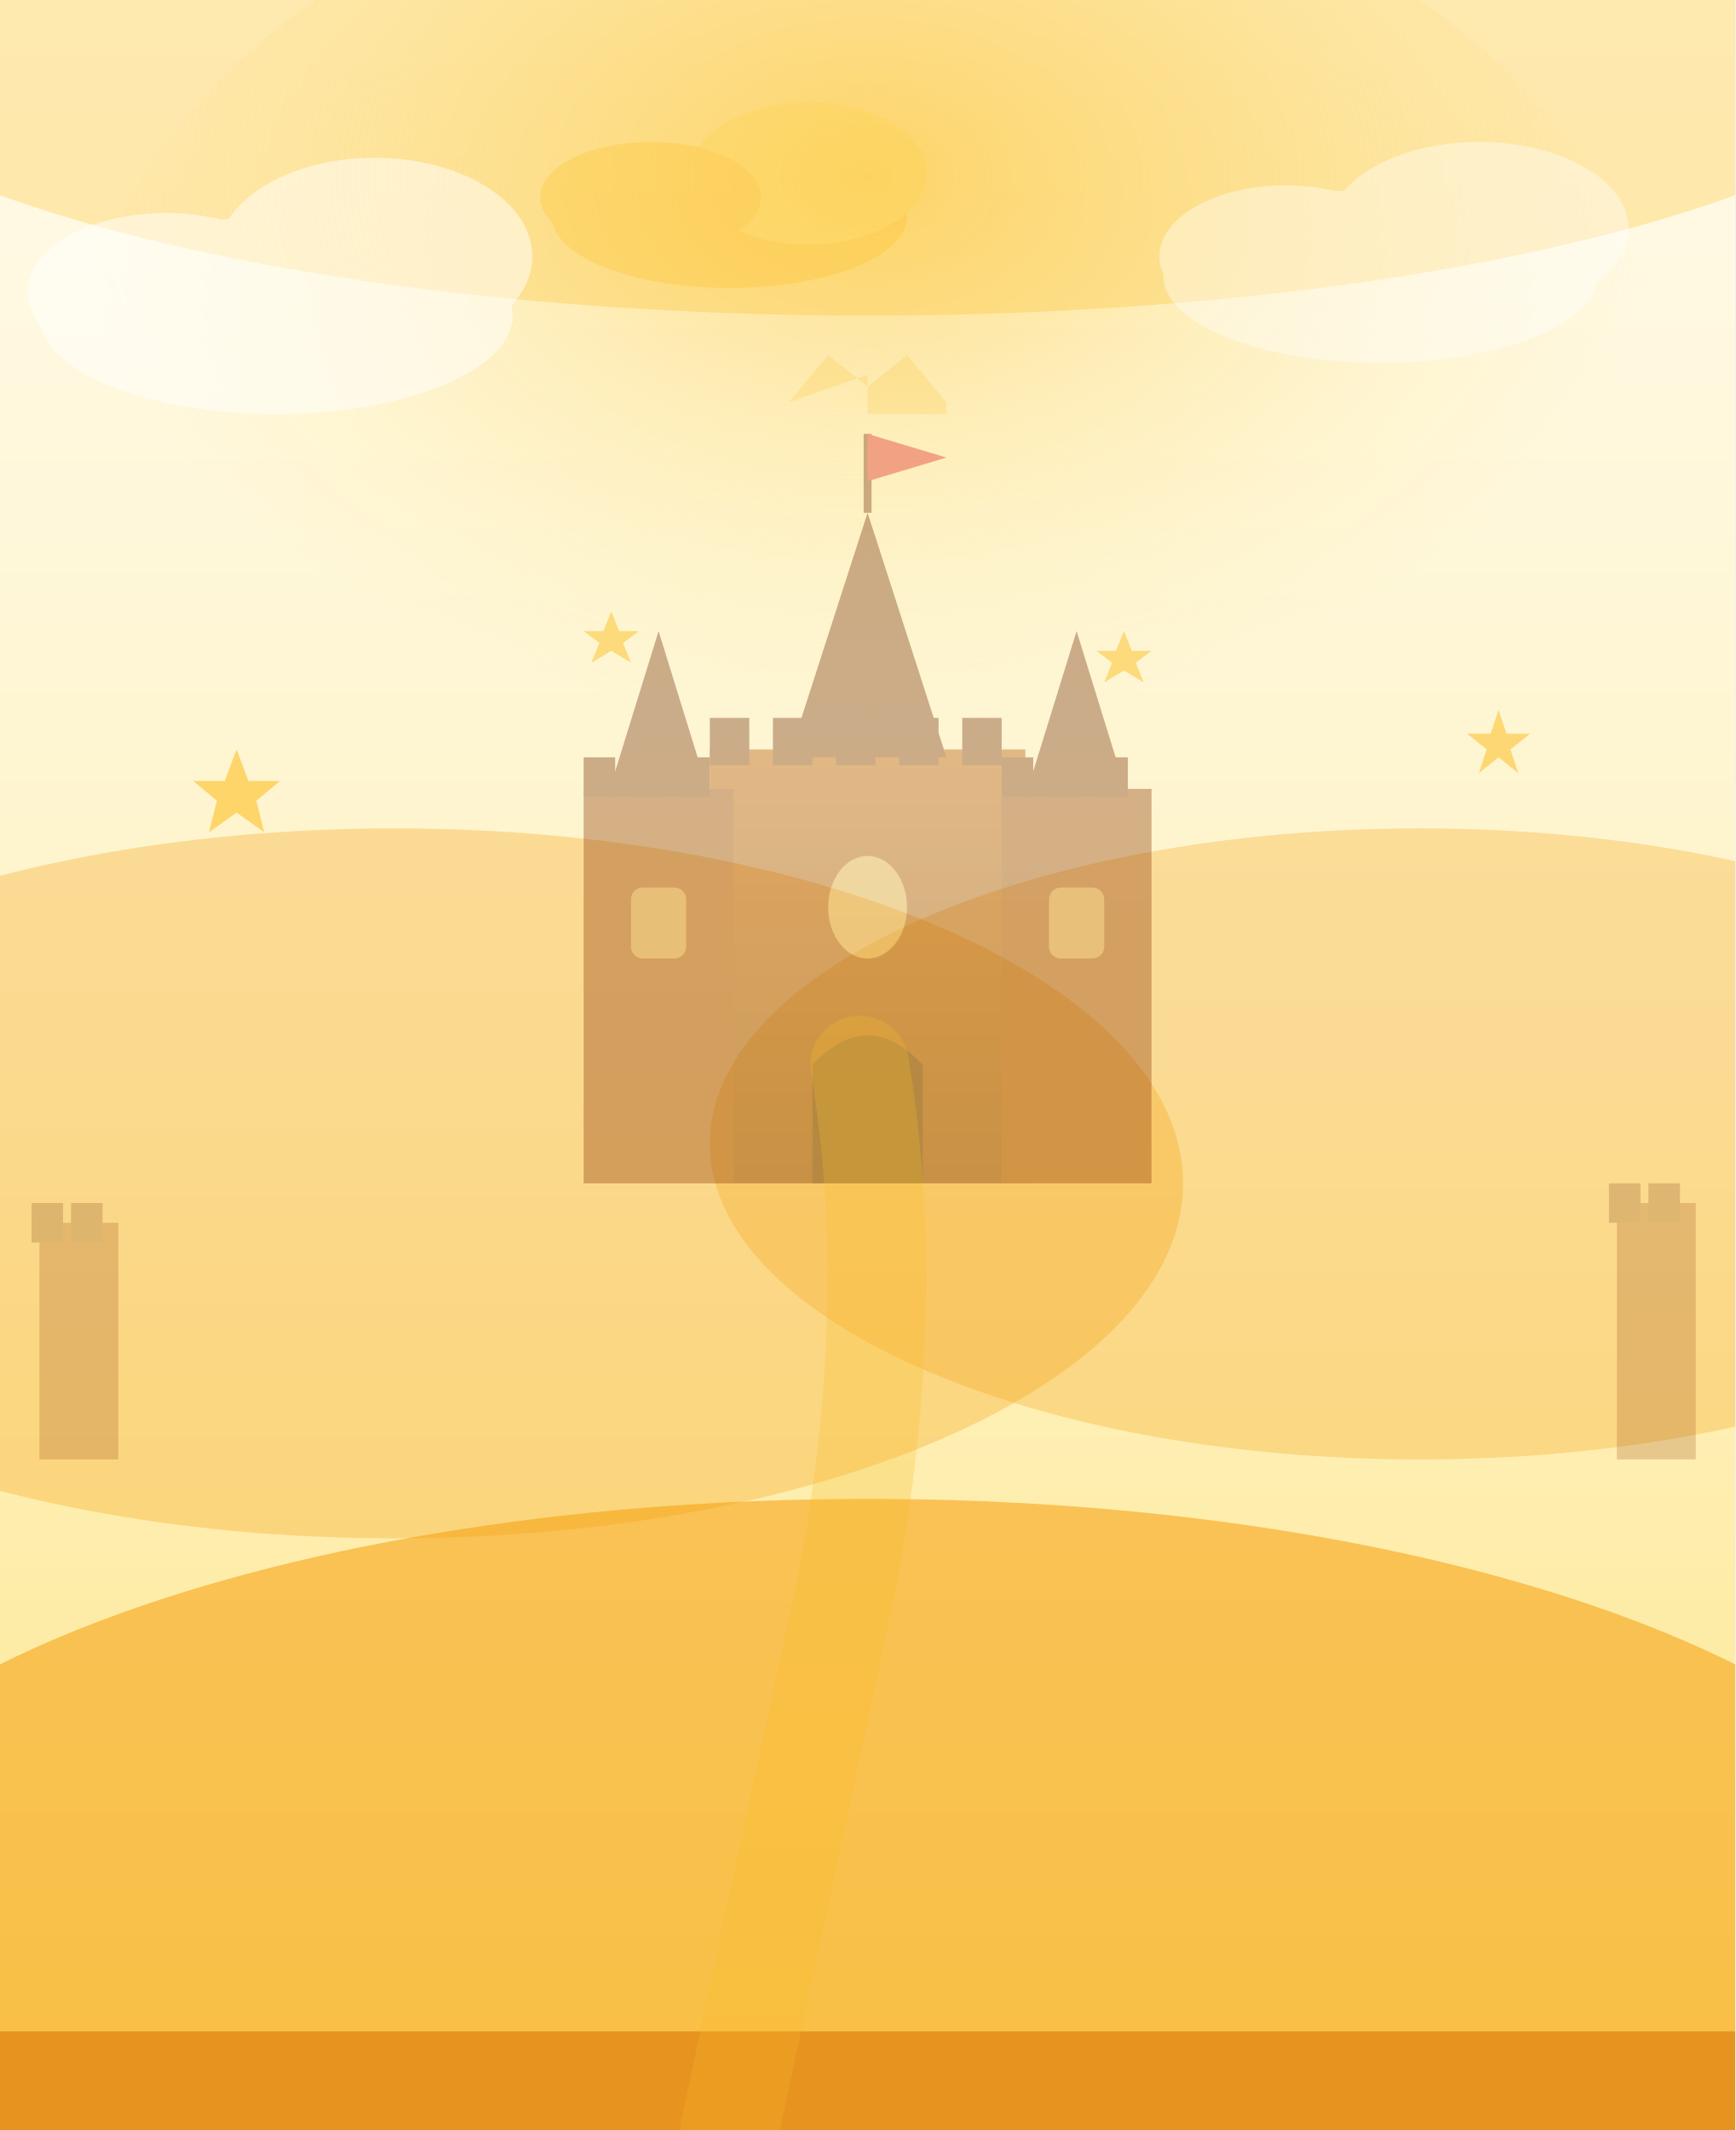
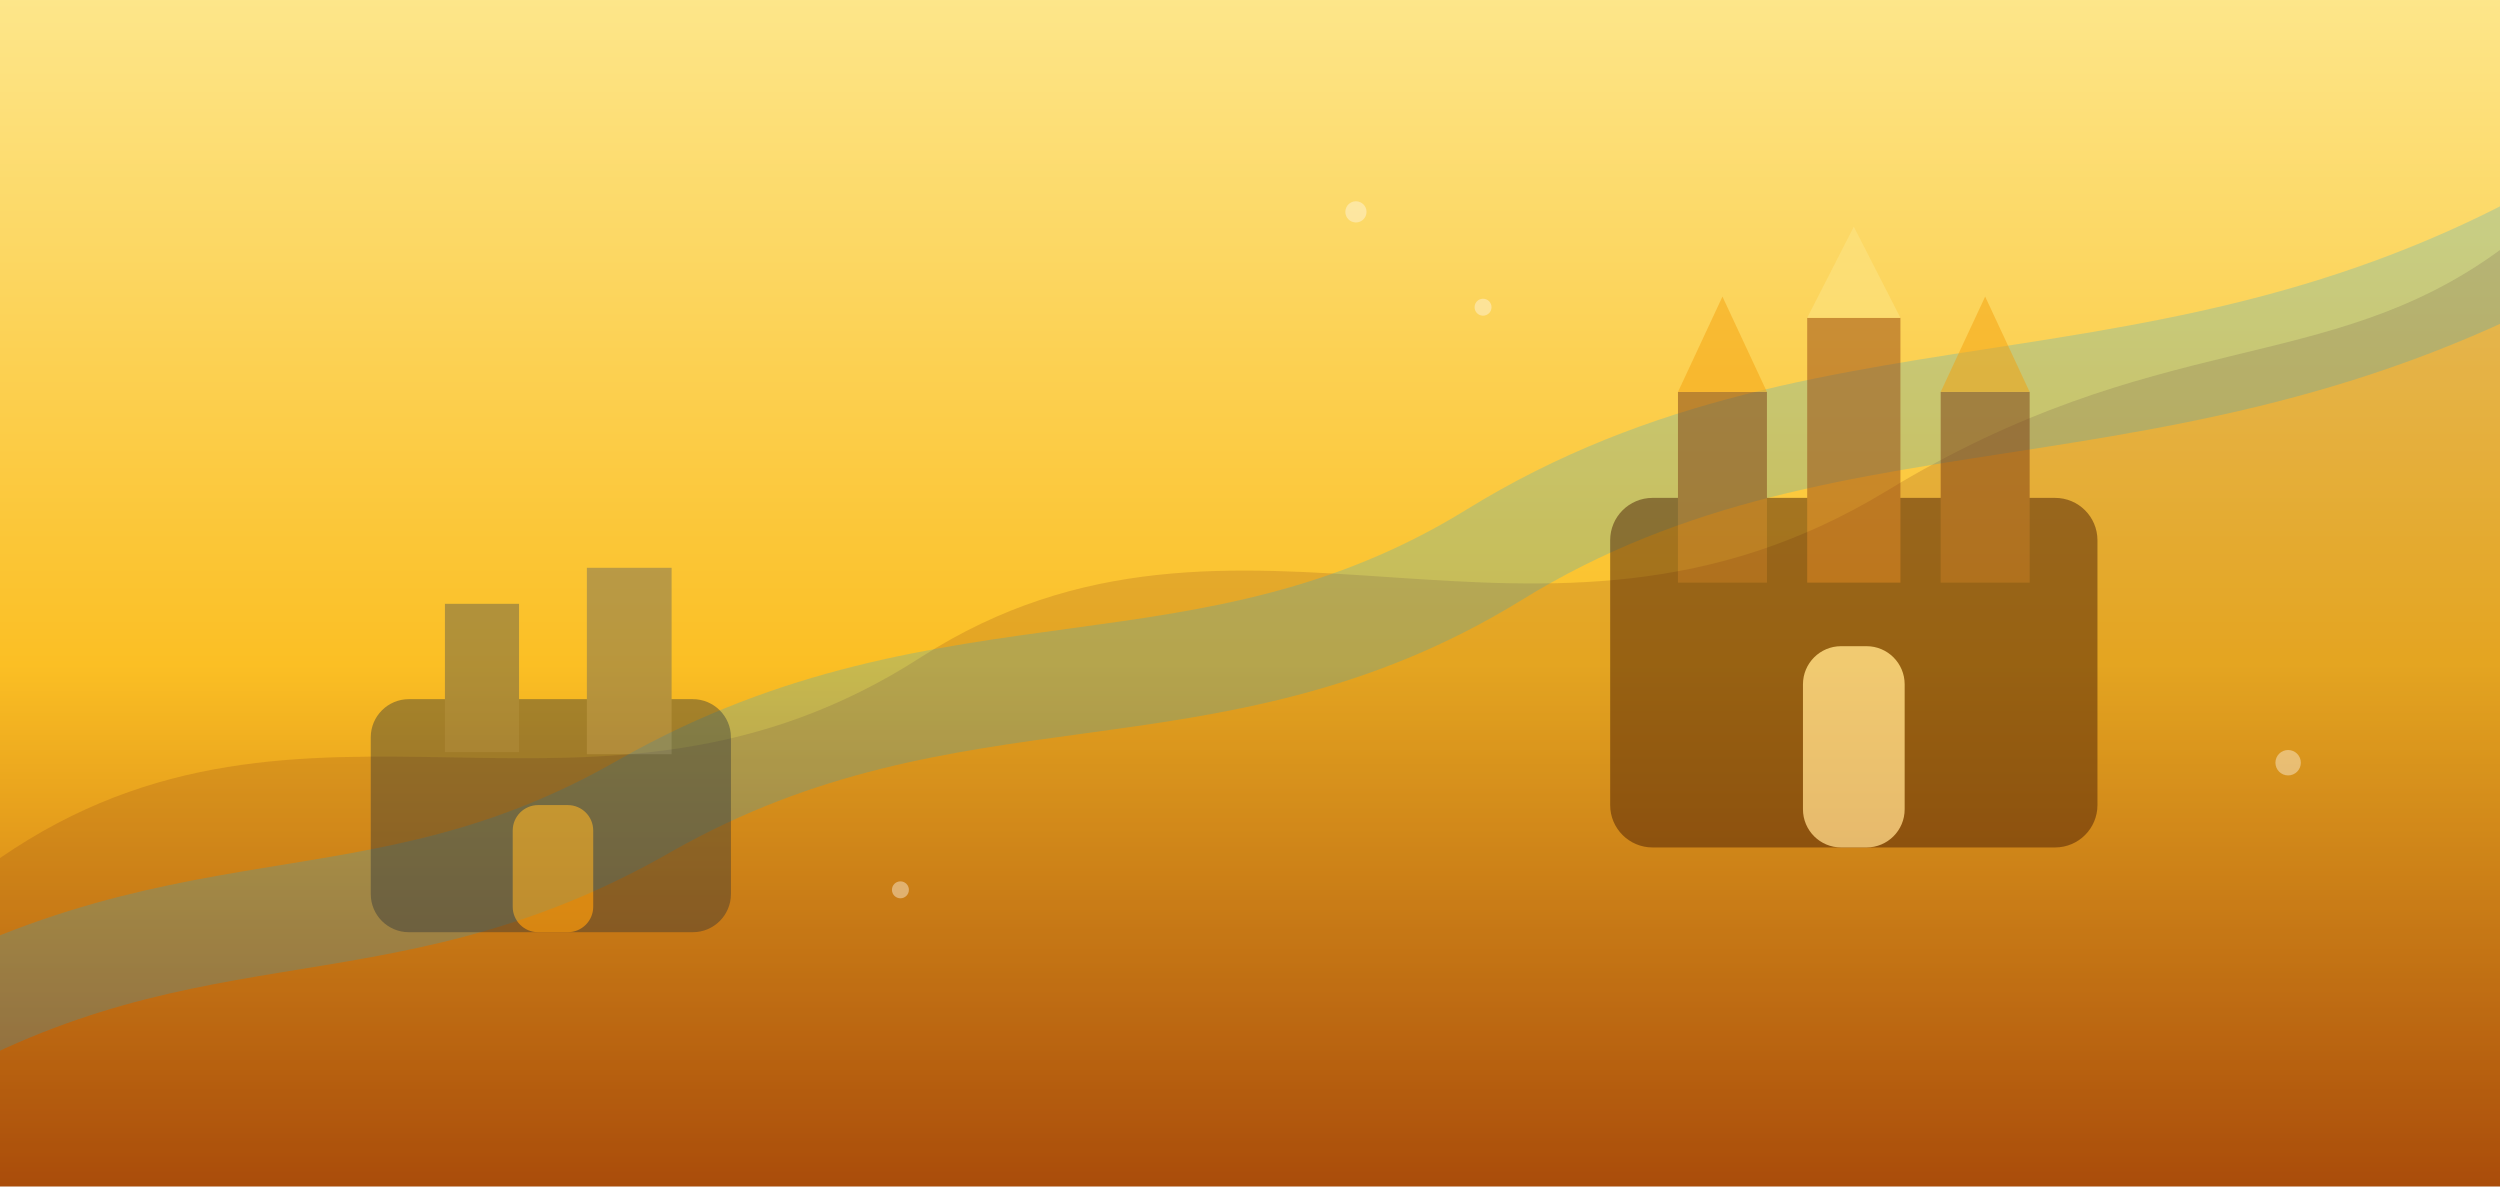
- <svg xmlns="http://www.w3.org/2000/svg" viewBox="0 0 440 540" preserveAspectRatio="xMidYMid slice">
+ <svg xmlns="http://www.w3.org/2000/svg" viewBox="0 0 1180 560" preserveAspectRatio="xMidYMid slice">
  <defs>
-     <linearGradient id="sky-c" x1="0" y1="0" x2="0" y2="1">
-       <stop offset="0%" stop-color="#fffbeb" />
-       <stop offset="50%" stop-color="#fef3c7" />
-       <stop offset="100%" stop-color="#fde68a" />
+     <linearGradient id="bg" x1="0" y1="0" x2="0" y2="1">
+       <stop offset="0" stop-color="#fde68a" />
+       <stop offset=".56" stop-color="#fbbf24" />
+       <stop offset="1" stop-color="#b45309" />
    </linearGradient>
-     <linearGradient id="castle-c" x1="0" y1="0" x2="0" y2="1">
-       <stop offset="0%" stop-color="#b45309" />
-       <stop offset="100%" stop-color="#78350f" />
-     </linearGradient>
-     <radialGradient id="sun-glow" cx="50%" cy="30%" r="50%">
-       <stop offset="0%" stop-color="#fbbf24" stop-opacity="0.5" />
-       <stop offset="100%" stop-color="#fde68a" stop-opacity="0" />
-     </radialGradient>
  </defs>
-   <rect width="440" height="540" fill="url(#sky-c)" />
-   <ellipse cx="220" cy="100" rx="200" ry="140" fill="url(#sun-glow)" />
-   <ellipse cx="220" cy="0" rx="280" ry="80" fill="#fbbf24" opacity="0.3" />
-   <g opacity="0.5">
-     <ellipse cx="70" cy="80" rx="60" ry="25" fill="white" />
-     <ellipse cx="95" cy="65" rx="40" ry="25" fill="white" />
-     <ellipse cx="42" cy="74" rx="35" ry="20" fill="white" />
+   <rect width="1180" height="560" fill="url(#bg)" />
+   <path d="M0 405 C145 305 280 410 435 310 C585 214 725 332 890 232 C1018 154 1098 178 1180 118 L1180 560 L0 560Z" fill="#7c2d12" opacity=".18" />
+   <path d="M-60 500 C85 410 175 455 305 380 C450 298 570 345 705 262 C870 160 1038 220 1240 92" fill="none" stroke="#0ea5e9" stroke-width="50" opacity=".22" />
+   <g transform="translate(760 115)" opacity=".48">
+     <rect x="0" y="120" width="230" height="165" rx="20" fill="#451a03" />
+     <rect x="32" y="70" width="42" height="90" fill="#78350f" />
+     <rect x="156" y="70" width="42" height="90" fill="#78350f" />
+     <rect x="93" y="35" width="44" height="125" fill="#92400e" />
+     <path d="M32 70 53 25 74 70Z" fill="#f59e0b" />
+     <path d="M156 70 177 25 198 70Z" fill="#f59e0b" />
+     <path d="M93 35 115 -8 137 35Z" fill="#fde68a" />
+     <rect x="91" y="190" width="48" height="95" rx="18" fill="#fef3c7" />
  </g>
-   <g opacity="0.4">
-     <ellipse cx="350" cy="70" rx="55" ry="22" fill="white" />
-     <ellipse cx="375" cy="58" rx="38" ry="22" fill="white" />
-     <ellipse cx="326" cy="65" rx="32" ry="18" fill="white" />
+   <g transform="translate(175 260)" opacity=".38">
+     <rect x="0" y="70" width="170" height="110" rx="18" fill="#1f2937" />
+     <rect x="35" y="25" width="35" height="70" fill="#374151" />
+     <rect x="102" y="8" width="40" height="88" fill="#4b5563" />
+     <rect x="67" y="120" width="38" height="60" rx="12" fill="#f59e0b" />
  </g>
-   <g opacity="0.3">
-     <ellipse cx="185" cy="55" rx="45" ry="18" fill="#fbbf24" />
-     <ellipse cx="205" cy="44" rx="30" ry="18" fill="#fcd34d" />
-     <ellipse cx="165" cy="50" rx="28" ry="14" fill="#fbbf24" />
-   </g>
-   <ellipse cx="100" cy="300" rx="200" ry="90" fill="#f59e0b" opacity="0.3" />
-   <ellipse cx="360" cy="290" rx="180" ry="80" fill="#f59e0b" opacity="0.28" />
-   <g opacity="0.38" transform="translate(140, 130)">
-     <rect x="40" y="60" width="80" height="110" fill="url(#castle-c)" />
-     <rect x="8" y="70" width="38" height="100" fill="#92400e" />
-     <rect x="114" y="70" width="38" height="100" fill="#92400e" />
-     <polygon points="80,0 60,62 100,62" fill="#78350f" />
-     <polygon points="27,30 14,72 40,72" fill="#78350f" />
-     <polygon points="133,30 120,72 146,72" fill="#78350f" />
-     <rect x="40" y="52" width="10" height="12" fill="#78350f" />
-     <rect x="56" y="52" width="10" height="12" fill="#78350f" />
-     <rect x="72" y="52" width="10" height="12" fill="#78350f" />
-     <rect x="88" y="52" width="10" height="12" fill="#78350f" />
-     <rect x="104" y="52" width="10" height="12" fill="#78350f" />
-     <rect x="8" y="62" width="8" height="10" fill="#78350f" />
-     <rect x="20" y="62" width="8" height="10" fill="#78350f" />
-     <rect x="32" y="62" width="8" height="10" fill="#78350f" />
-     <rect x="114" y="62" width="8" height="10" fill="#78350f" />
-     <rect x="126" y="62" width="8" height="10" fill="#78350f" />
-     <rect x="138" y="62" width="8" height="10" fill="#78350f" />
-     <path d="M 66 170 L 66 140 Q 80 125 94 140 L 94 170" fill="#4a2005" />
-     <ellipse cx="80" cy="100" rx="10" ry="13" fill="#fde68a" opacity="0.6" />
-     <rect cx="27" cy="100" x="20" y="95" width="14" height="18" rx="3" fill="#fde68a" opacity="0.5" />
-     <rect cx="133" cy="100" x="126" y="95" width="14" height="18" rx="3" fill="#fde68a" opacity="0.5" />
-     <line x1="80" y1="0" x2="80" y2="-20" stroke="#78350f" stroke-width="2" />
-     <polygon points="80,-20 100,-14 80,-8" fill="#dc2626" />
-   </g>
-   <g opacity="0.22">
-     <rect x="10" y="310" width="20" height="60" fill="#92400e" />
-     <rect x="8" y="305" width="8" height="10" fill="#78350f" />
-     <rect x="18" y="305" width="8" height="10" fill="#78350f" />
-     <rect x="410" y="305" width="20" height="65" fill="#92400e" />
-     <rect x="408" y="300" width="8" height="10" fill="#78350f" />
-     <rect x="418" y="300" width="8" height="10" fill="#78350f" />
-   </g>
-   <ellipse cx="220" cy="490" rx="280" ry="110" fill="#f59e0b" opacity="0.55" />
-   <rect x="0" y="515" width="440" height="25" fill="#d97706" opacity="0.6" />
-   <g fill="#fbbf24">
-     <polygon points="60,190   63,198  71,198  65,203  67,211  60,206  53,211  55,203  49,198  57,198" opacity="0.6" />
-     <polygon points="380,180  382,186 388,186 383,190 385,196 380,192 375,196 377,190 372,186 378,186" opacity="0.55" />
-     <polygon points="155,155  157,160 162,160 158,163 160,168 155,165 150,168 152,163 148,160 153,160" opacity="0.5" />
-     <polygon points="285,160  287,165 292,165 288,168 290,173 285,170 280,173 282,168 278,165 283,165" opacity="0.5" />
-   </g>
-   <path d="M 185 540 Q 200 470 215 400 Q 228 330 218 270" stroke="rgba(251,191,36,0.25)" stroke-width="25" fill="none" stroke-linecap="round" />
-   <g opacity="0.2" transform="translate(200, 90)">
-     <polygon points="20,15 20,5 0,12 10,0 20,8 30,0 40,12 20,5 40,12 40,15" fill="#fbbf24" />
+   <g fill="#fff7ed" opacity=".42">
+     <circle cx="640" cy="100" r="5" />
+     <circle cx="700" cy="145" r="4" />
+     <circle cx="1080" cy="360" r="6" />
+     <circle cx="425" cy="420" r="4" />
  </g>
</svg>
